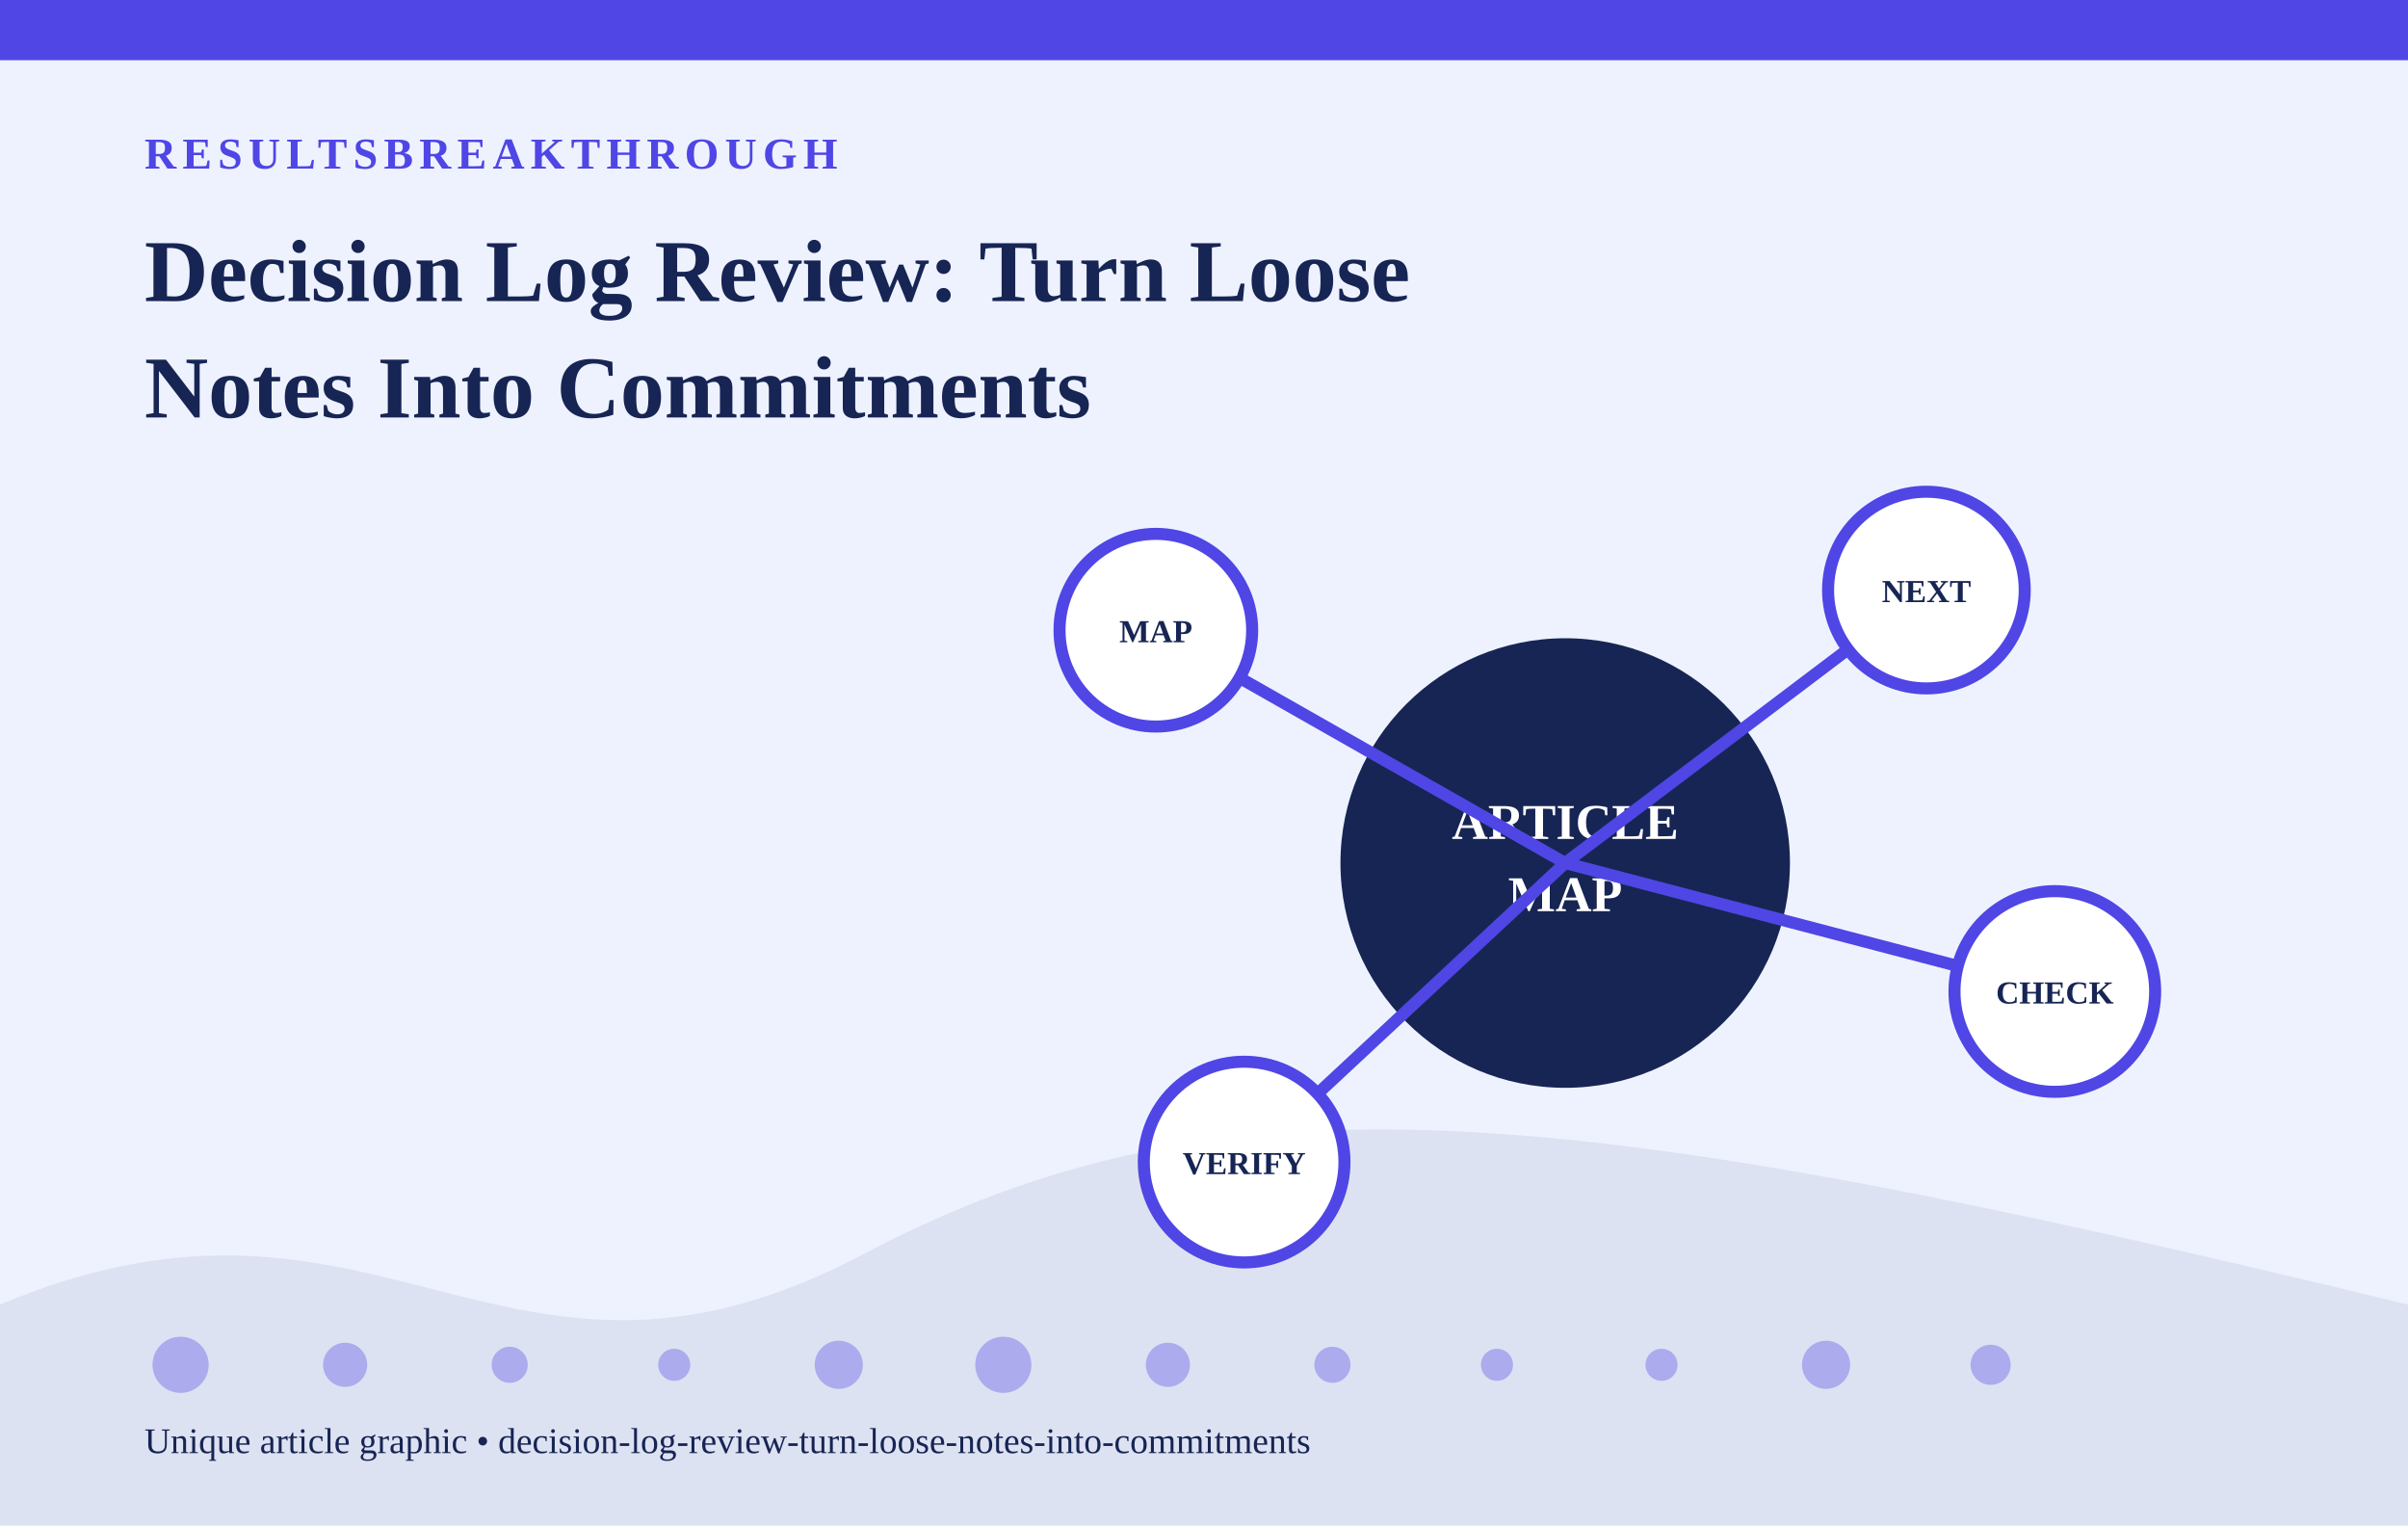
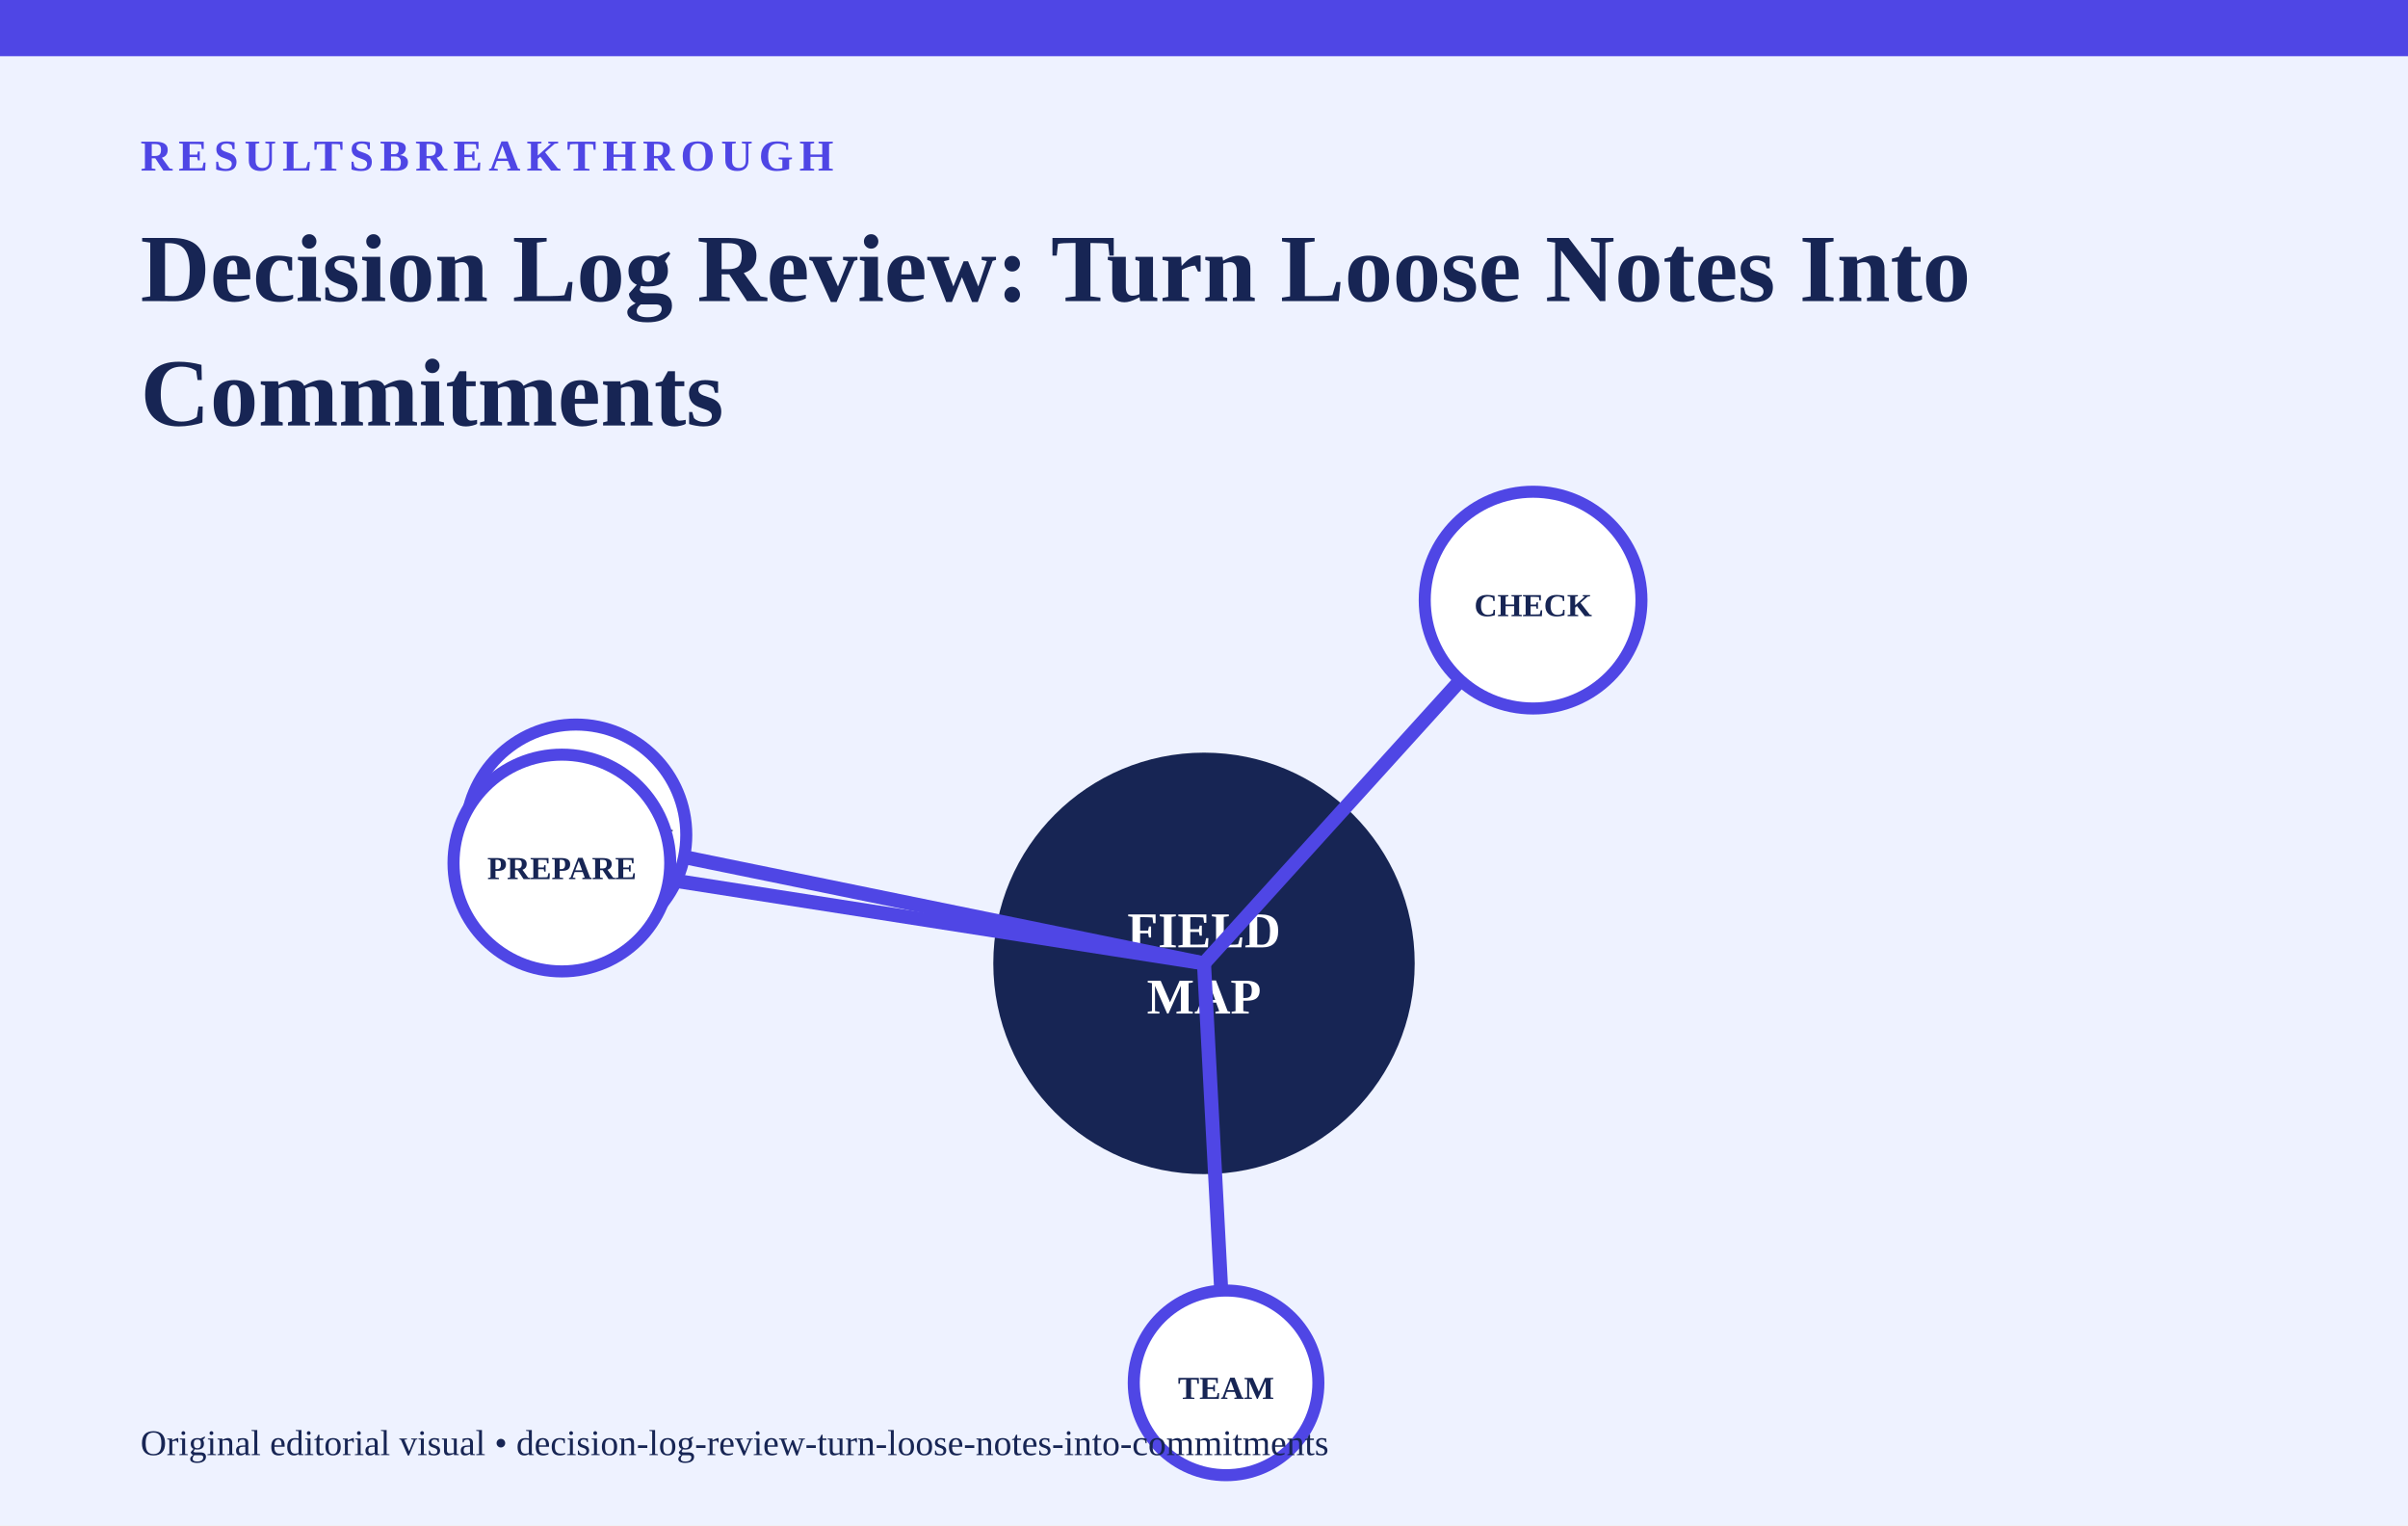
- <svg xmlns="http://www.w3.org/2000/svg" width="1200" height="760" viewBox="0 0 1200 760" role="img" aria-labelledby="title desc">
-   <rect width="1200" height="760" fill="#eef2ff" />
-   <rect width="1200" height="30" fill="#4f46e5" />
-   <path d="M0 650 C190 570 250 720 430 625 S780 548 1200 650 L1200 760 L0 760 Z" fill="#172554" opacity="0.08" />
-   <text x="72" y="84" fill="#4f46e5" font-size="22" font-weight="800" letter-spacing="3">RESULTSBREAKTHROUGH</text>
-   <text x="72" y="150" fill="#172554" font-size="44" font-weight="800">Decision Log Review: Turn Loose</text>
-   <text x="72" y="208" fill="#172554" font-size="44" font-weight="800">Notes Into Commitments</text>
-   <circle cx="780" cy="430" r="112" fill="#172554" />
-   <text x="780" y="418" text-anchor="middle" fill="white" font-size="25" font-weight="800">ARTICLE</text>
-   <text x="780" y="454" text-anchor="middle" fill="white" font-size="25" font-weight="800">MAP</text>
-   <line x1="780" y1="430" x2="1024" y2="494" stroke="#4f46e5" stroke-width="6" />
-   <circle cx="1024" cy="494" r="50" fill="white" stroke="#4f46e5" stroke-width="6" />
-   <text x="1024" y="500" text-anchor="middle" fill="#172554" font-size="16" font-weight="800">CHECK</text>
-   <line x1="780" y1="430" x2="620" y2="579" stroke="#4f46e5" stroke-width="6" />
-   <circle cx="620" cy="579" r="50" fill="white" stroke="#4f46e5" stroke-width="6" />
-   <text x="620" y="585" text-anchor="middle" fill="#172554" font-size="16" font-weight="800">VERIFY</text>
-   <line x1="780" y1="430" x2="576" y2="314" stroke="#4f46e5" stroke-width="6" />
-   <circle cx="576" cy="314" r="48" fill="white" stroke="#4f46e5" stroke-width="6" />
-   <text x="576" y="320" text-anchor="middle" fill="#172554" font-size="16" font-weight="800">MAP</text>
-   <line x1="780" y1="430" x2="960" y2="294" stroke="#4f46e5" stroke-width="6" />
-   <circle cx="960" cy="294" r="49" fill="white" stroke="#4f46e5" stroke-width="6" />
-   <text x="960" y="300" text-anchor="middle" fill="#172554" font-size="16" font-weight="800">NEXT</text>
-   <circle cx="90" cy="680" r="14" fill="#4f46e5" opacity="0.35" />
-   <circle cx="172" cy="680" r="11" fill="#4f46e5" opacity="0.35" />
-   <circle cx="254" cy="680" r="9" fill="#4f46e5" opacity="0.35" />
-   <circle cx="336" cy="680" r="8" fill="#4f46e5" opacity="0.35" />
-   <circle cx="418" cy="680" r="12" fill="#4f46e5" opacity="0.35" />
-   <circle cx="500" cy="680" r="14" fill="#4f46e5" opacity="0.35" />
-   <circle cx="582" cy="680" r="11" fill="#4f46e5" opacity="0.35" />
-   <circle cx="664" cy="680" r="9" fill="#4f46e5" opacity="0.35" />
-   <circle cx="746" cy="680" r="8" fill="#4f46e5" opacity="0.35" />
-   <circle cx="828" cy="680" r="8" fill="#4f46e5" opacity="0.35" />
-   <circle cx="910" cy="680" r="12" fill="#4f46e5" opacity="0.35" />
-   <circle cx="992" cy="680" r="10" fill="#4f46e5" opacity="0.35" />
-   <text x="72" y="724" fill="#172554" font-size="18">Unique article graphic • decision-log-review-turn-loose-notes-into-commitments</text>
+ <svg xmlns="http://www.w3.org/2000/svg" width="1200" height="760" viewBox="0 0 1200 760" role="img" aria-labelledby="t d">
+   <rect width="1200" height="760" fill="#EEF2FF" />
+   <rect width="1200" height="28" fill="#4F46E5" />
+   <text x="70" y="85" fill="#4F46E5" font-size="22" font-weight="700" letter-spacing="3">RESULTSBREAKTHROUGH</text>
+   <text x="70" y="150" fill="#172554" font-size="48" font-weight="700">Decision Log Review: Turn Loose Notes Into</text>
+   <text x="70" y="212" fill="#172554" font-size="48" font-weight="700">Commitments</text>
+   <circle cx="600" cy="480" r="105" fill="#172554" />
+   <text x="600" y="472" text-anchor="middle" fill="white" font-size="25" font-weight="700">FIELD</text>
+   <text x="600" y="505" text-anchor="middle" fill="white" font-size="25" font-weight="700">MAP</text>
+   <g>
+     <line x1="600" y1="480" x2="611" y2="689" stroke="#4F46E5" stroke-width="7" />
+     <circle cx="611" cy="689" r="46" fill="white" stroke="#4F46E5" stroke-width="6" />
+     <text x="611" y="697" text-anchor="middle" fill="#172554" font-size="16" font-weight="700">TEAM</text>
+   </g>
+   <g>
+     <line x1="600" y1="480" x2="287" y2="416" stroke="#4F46E5" stroke-width="7" />
+     <circle cx="287" cy="416" r="55" fill="white" stroke="#4F46E5" stroke-width="6" />
+     <text x="287" y="424" text-anchor="middle" fill="#172554" font-size="16" font-weight="700">EXECUTION</text>
+   </g>
+   <g>
+     <line x1="600" y1="480" x2="280" y2="430" stroke="#4F46E5" stroke-width="7" />
+     <circle cx="280" cy="430" r="54" fill="white" stroke="#4F46E5" stroke-width="6" />
+     <text x="280" y="438" text-anchor="middle" fill="#172554" font-size="16" font-weight="700">PREPARE</text>
+   </g>
+   <g>
+     <line x1="600" y1="480" x2="764" y2="299" stroke="#4F46E5" stroke-width="7" />
+     <circle cx="764" cy="299" r="54" fill="white" stroke="#4F46E5" stroke-width="6" />
+     <text x="764" y="307" text-anchor="middle" fill="#172554" font-size="16" font-weight="700">CHECK</text>
+   </g>
+   <text x="70" y="725" fill="#172554" font-size="18">Original editorial visual • decision-log-review-turn-loose-notes-into-commitments</text>
</svg>
